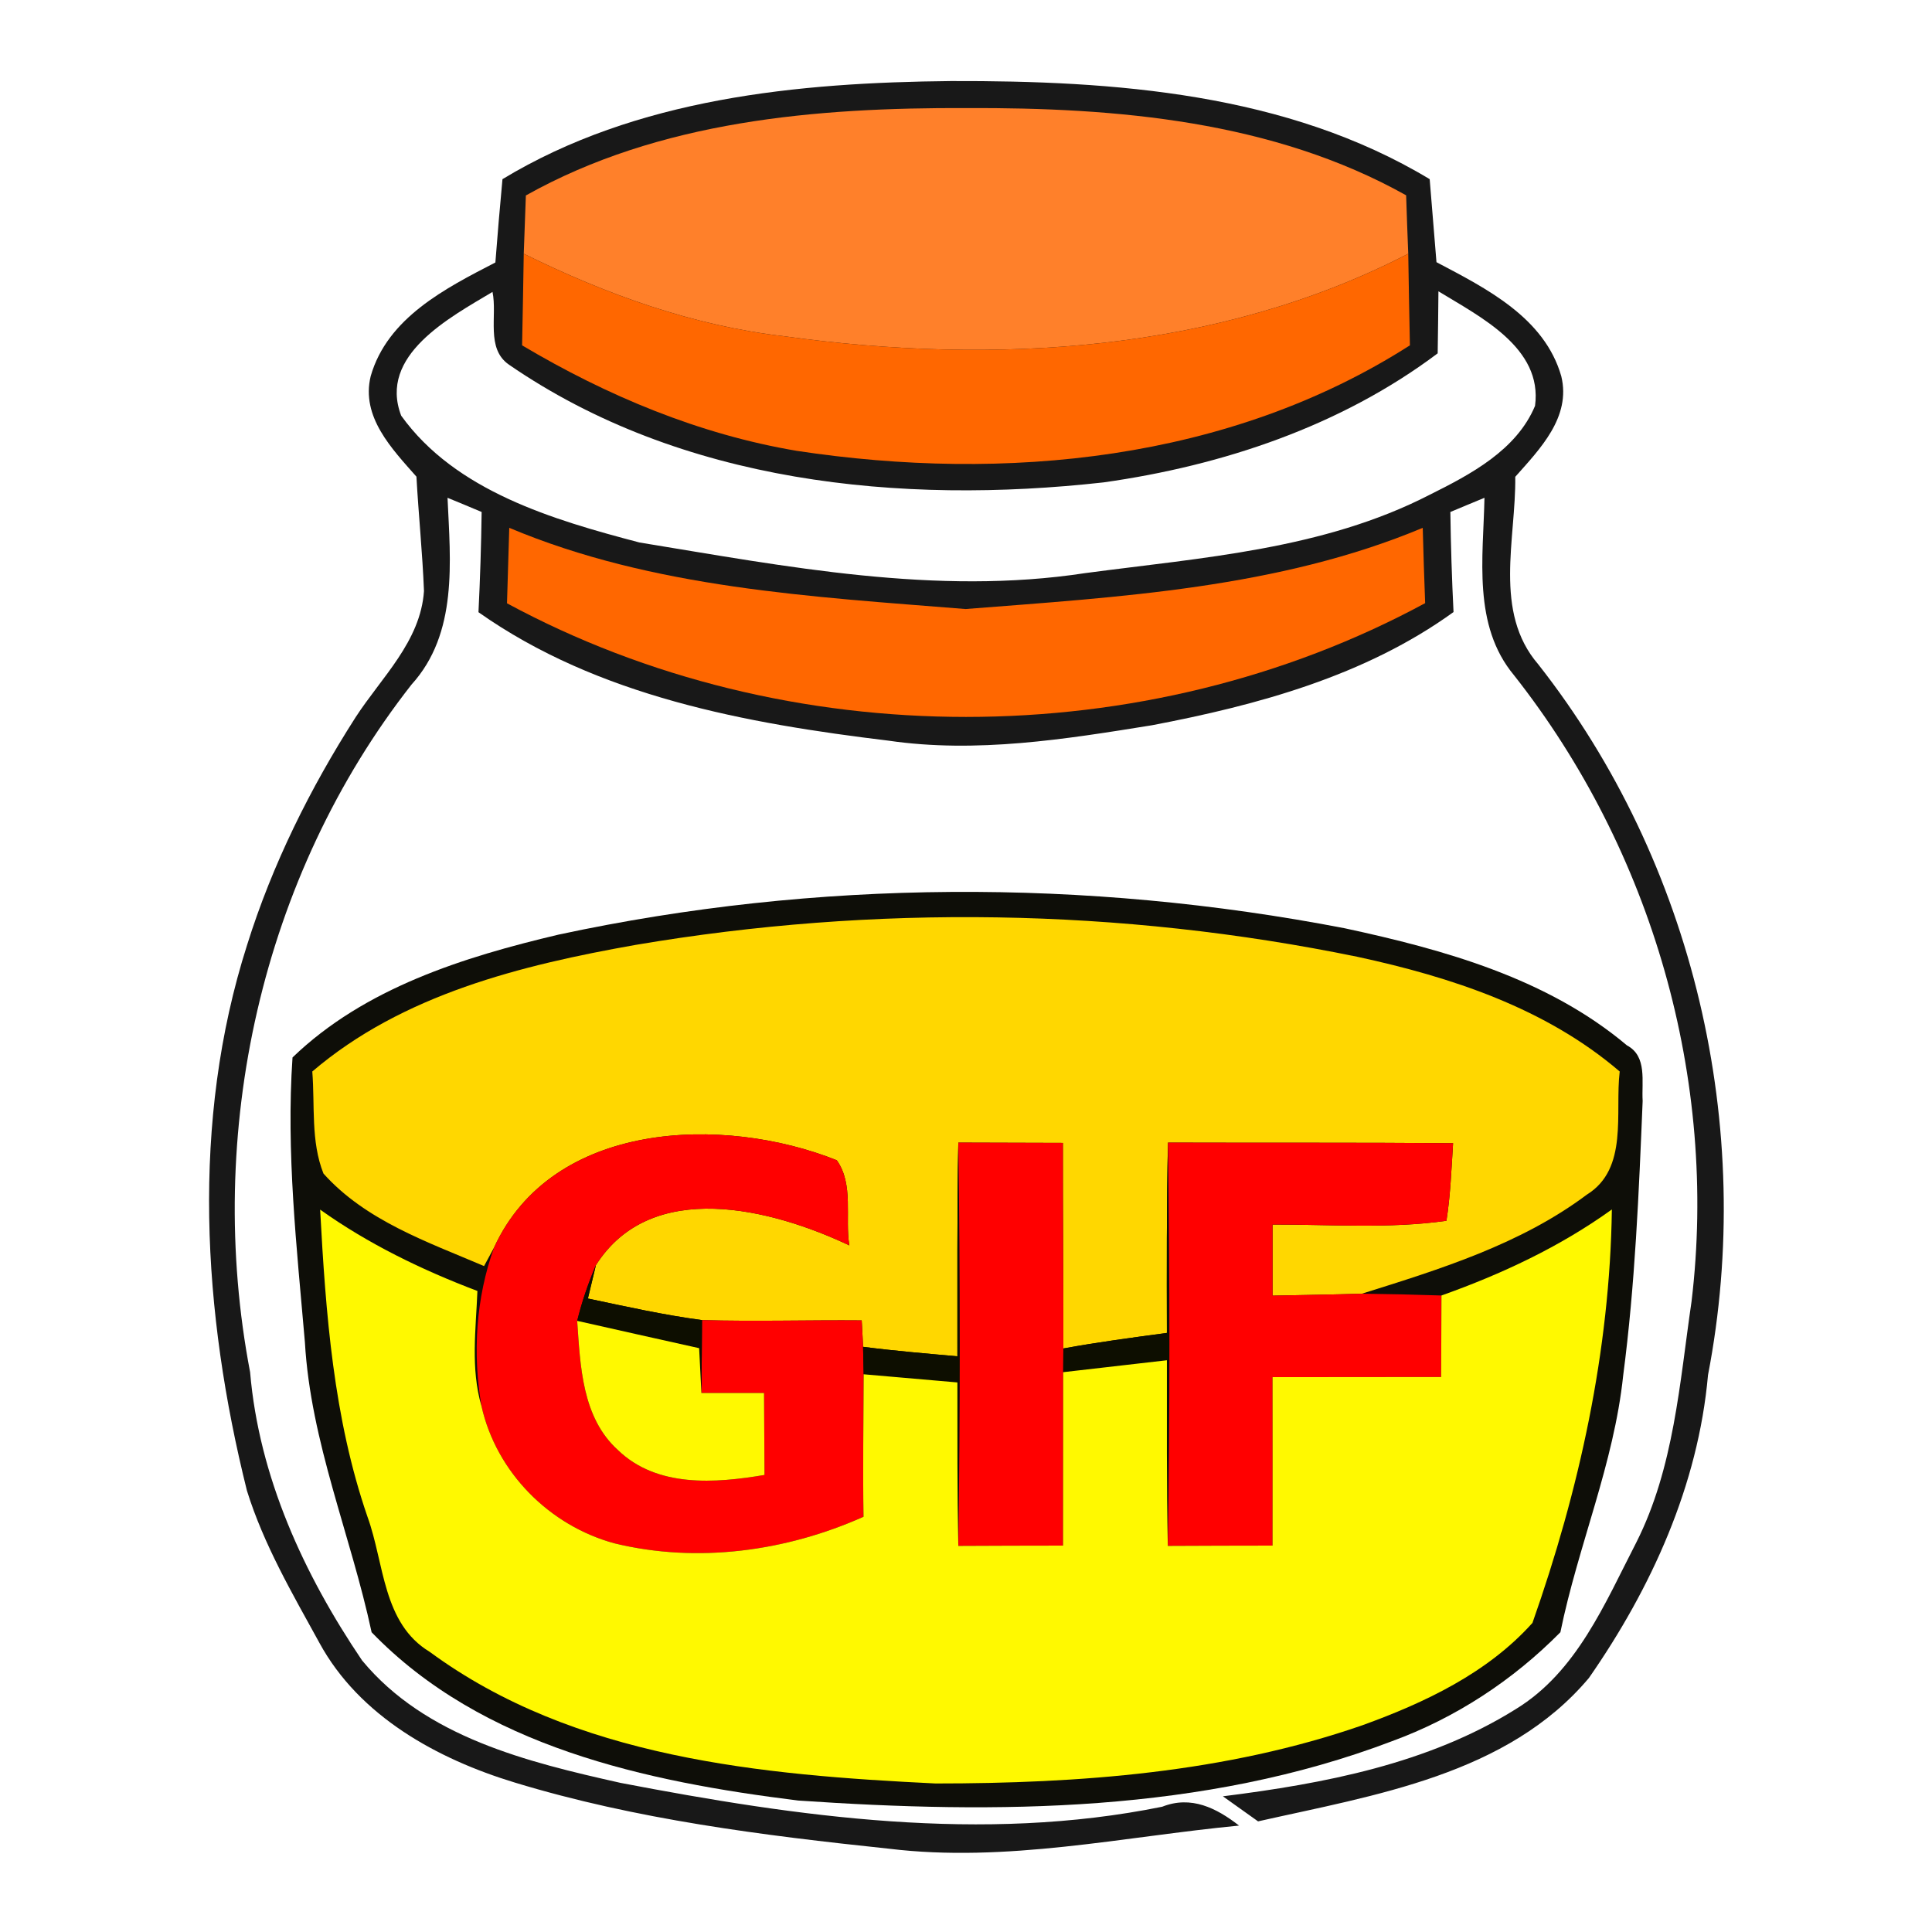
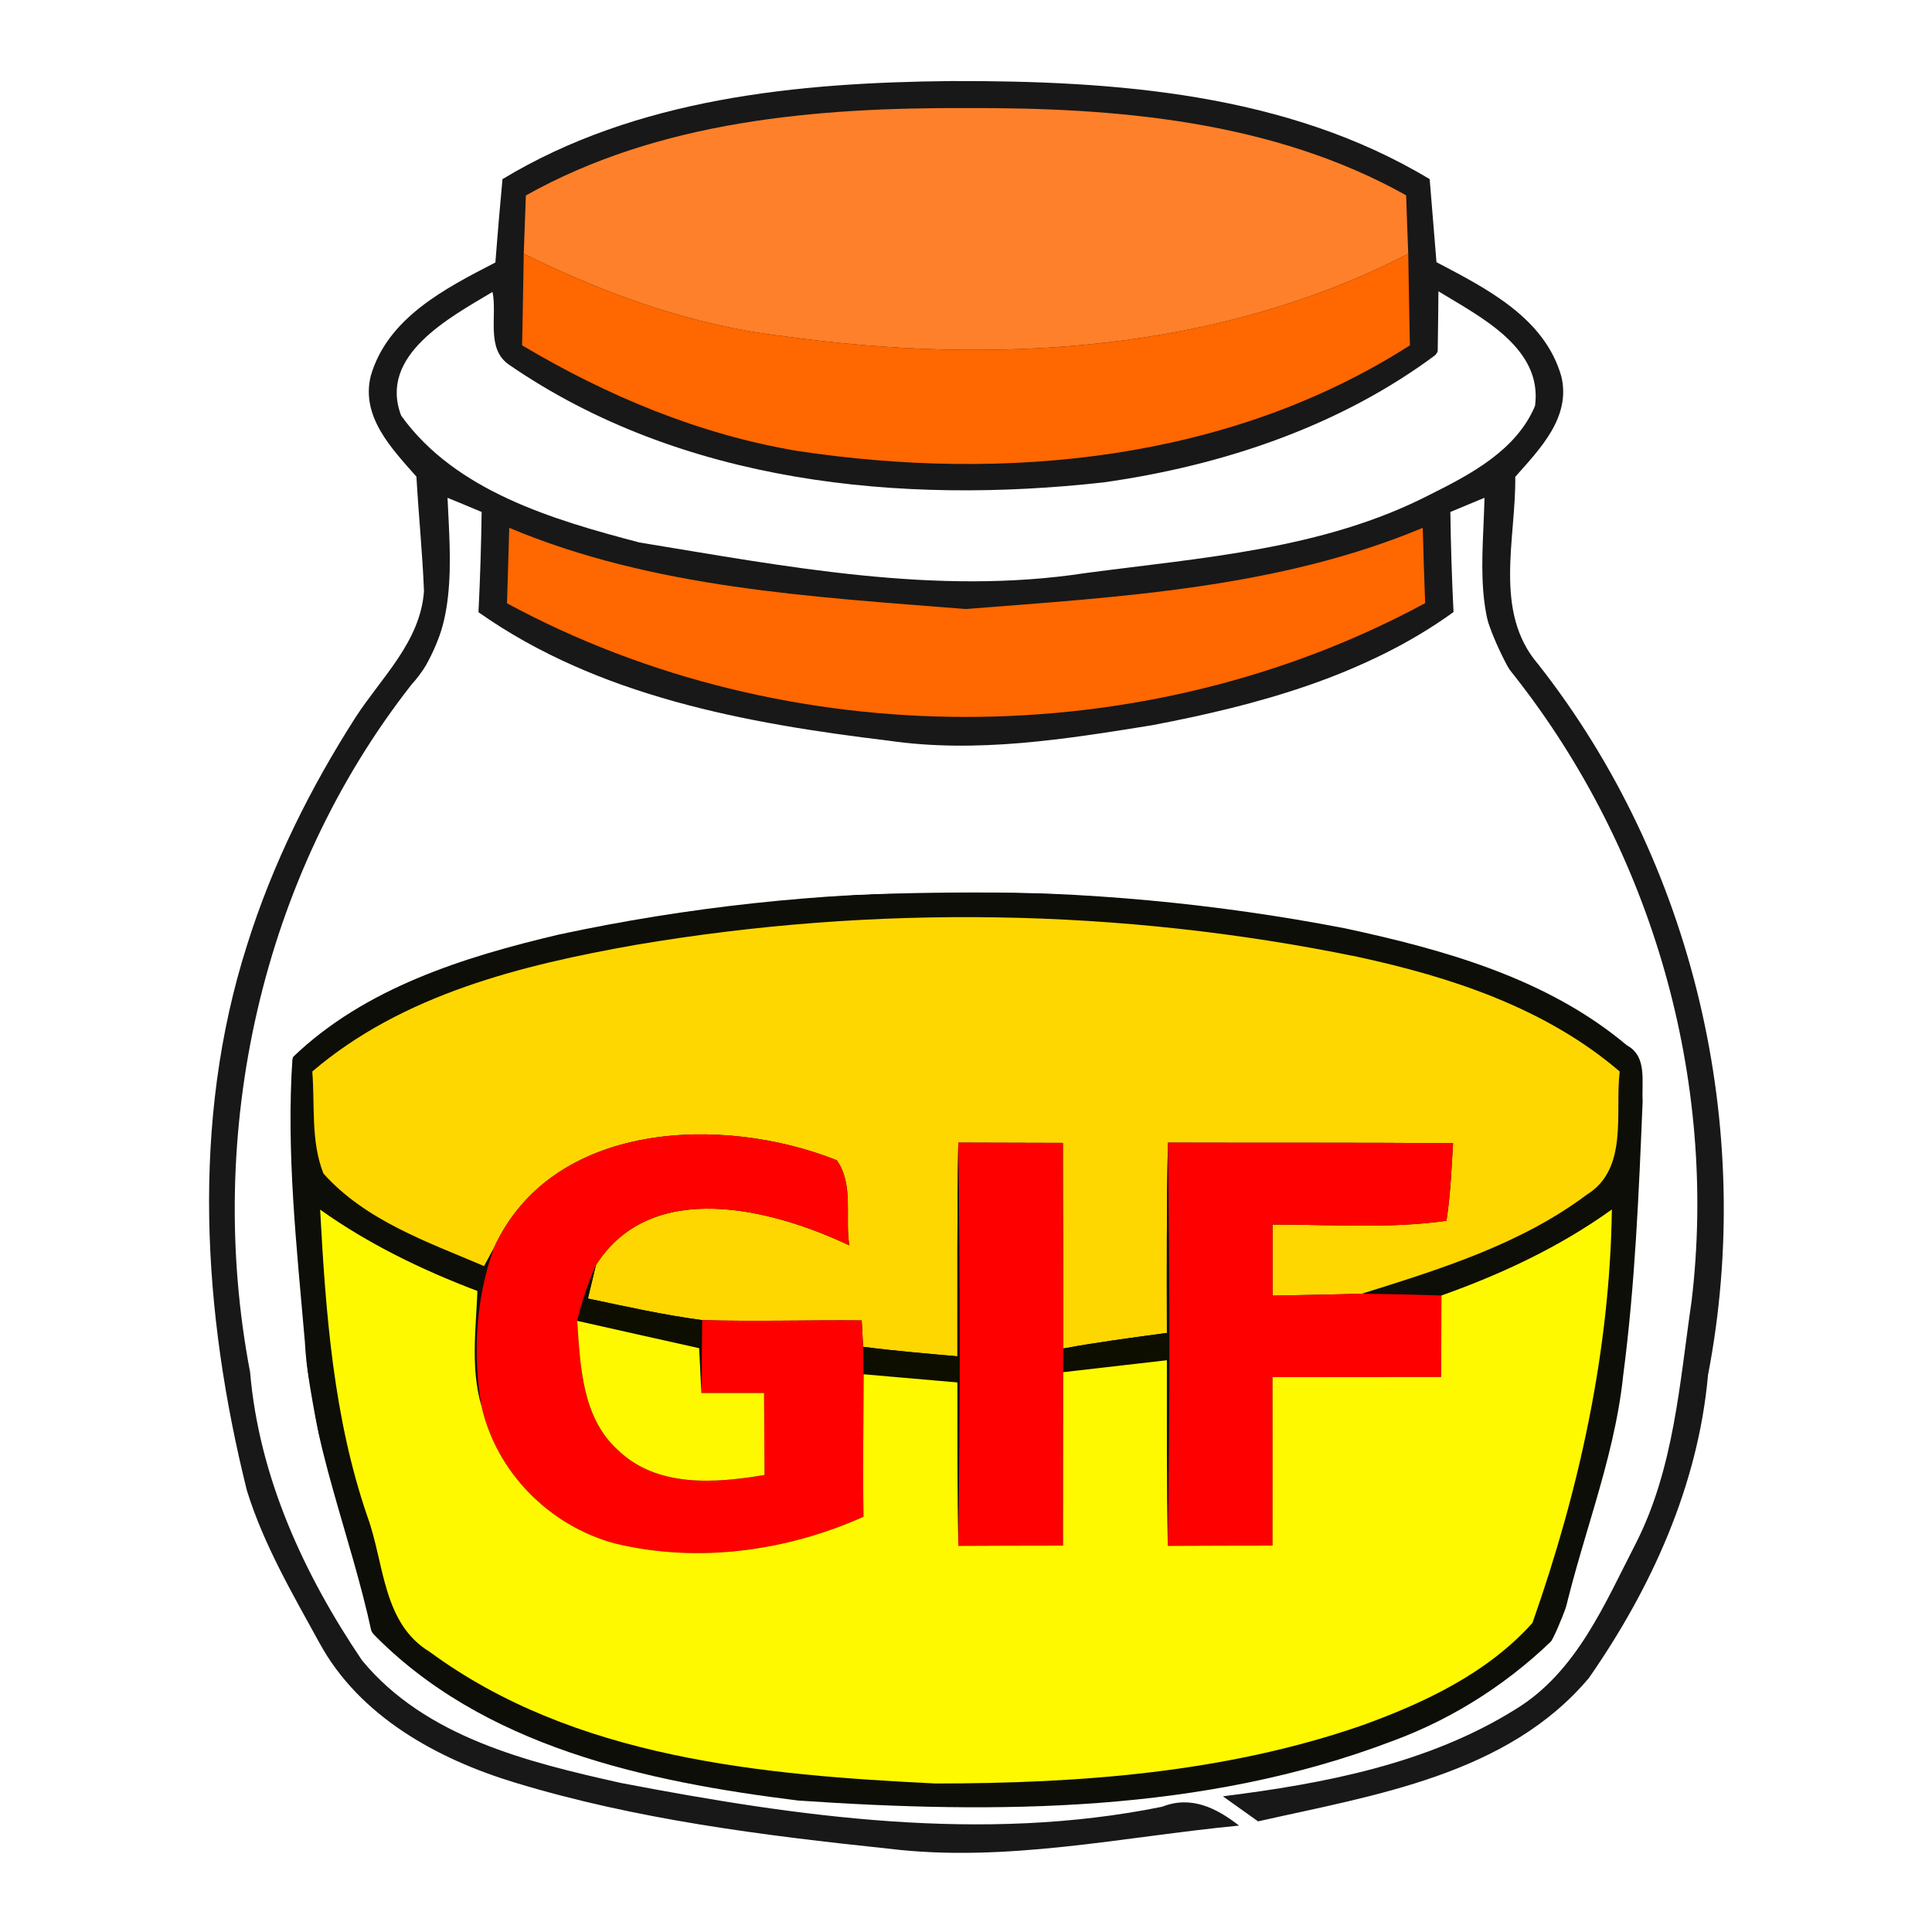
- <svg xmlns="http://www.w3.org/2000/svg" width="128pt" height="128pt" viewBox="0 0 128 128" version="1.1">
-   <path fill="#ffffff" d=" M 0.00 0.00 L 128.00 0.00 L 128.00 128.00 L 0.00 128.00 L 0.00 0.00 Z" />
-   <path fill="#181818" d=" M 33.29 11.87 C 42.16 6.50 52.85 5.47 63.01 5.37 C 73.81 5.34 85.25 6.16 94.72 11.87 C 94.87 13.70 95.02 15.53 95.17 17.37 C 98.47 19.11 102.33 21.04 103.44 24.93 C 104.10 27.64 102.02 29.75 100.39 31.59 C 100.44 35.72 98.92 40.54 101.91 44.01 C 112.24 57.15 116.32 74.72 113.16 91.10 C 112.51 98.40 109.41 105.22 105.27 111.17 C 99.87 117.59 91.07 118.93 83.35 120.67 C 82.57 120.12 81.79 119.56 81.02 119.01 C 87.71 118.17 94.63 116.86 100.43 113.23 C 104.47 110.76 106.33 106.22 108.41 102.19 C 110.91 97.24 111.28 91.61 112.07 86.22 C 113.83 71.52 109.46 56.35 100.31 44.74 C 97.55 41.43 98.27 36.95 98.35 32.98 C 97.59 33.29 96.84 33.61 96.09 33.92 C 96.12 36.13 96.19 38.35 96.30 40.55 C 90.45 44.78 83.31 46.72 76.32 48.05 C 70.56 48.98 64.69 49.92 58.86 49.07 C 49.44 47.93 39.61 46.14 31.70 40.56 C 31.81 38.34 31.88 36.13 31.91 33.92 C 31.16 33.60 30.40 33.29 29.65 32.98 C 29.84 37.20 30.35 41.96 27.26 45.36 C 17.29 58.08 13.55 75.09 16.57 90.91 C 17.16 97.85 20.13 104.30 23.99 110.01 C 28.20 115.10 34.95 116.74 41.11 118.12 C 52.90 120.38 65.08 122.12 77.00 119.70 C 78.92 118.94 80.60 119.79 82.09 120.95 C 74.38 121.69 66.66 123.43 58.88 122.48 C 50.54 121.60 42.16 120.55 34.11 118.10 C 28.97 116.54 23.81 113.71 21.16 108.84 C 19.37 105.58 17.47 102.33 16.36 98.76 C 13.42 86.97 12.63 74.32 16.37 62.61 C 18.04 57.27 20.55 52.22 23.56 47.52 C 25.28 44.87 27.86 42.50 28.09 39.16 C 27.99 36.63 27.73 34.11 27.59 31.58 C 25.97 29.74 23.90 27.62 24.56 24.92 C 25.67 21.05 29.51 19.10 32.82 17.39 C 32.96 15.55 33.12 13.71 33.29 11.87 Z" />
-   <path fill="#ff802a" d=" M 34.84 12.95 C 43.68 7.99 54.10 7.12 64.04 7.16 C 73.96 7.12 84.34 8.00 93.16 12.94 C 93.20 14.23 93.25 15.52 93.30 16.81 C 80.67 23.34 65.84 24.20 51.97 22.28 C 45.91 21.58 40.14 19.50 34.70 16.81 C 34.75 15.52 34.79 14.23 34.84 12.95 Z" />
-   <path fill="#ff6700" d=" M 34.70 16.81 C 40.14 19.50 45.91 21.58 51.97 22.28 C 65.84 24.20 80.67 23.34 93.30 16.81 C 93.33 18.83 93.37 20.85 93.41 22.88 C 81.43 30.54 66.59 31.96 52.79 29.87 C 46.32 28.78 40.21 26.22 34.59 22.88 C 34.63 20.85 34.67 18.83 34.70 16.81 Z" />
-   <path fill="#ffffff" d=" M 26.58 27.54 C 25.05 23.54 29.79 21.04 32.63 19.34 C 32.96 20.92 32.17 23.09 33.72 24.16 C 45.14 32.02 59.65 33.46 73.11 31.96 C 80.99 30.85 88.84 28.23 95.25 23.41 C 95.27 22.38 95.29 20.33 95.30 19.30 C 98.06 20.99 102.22 23.04 101.70 26.89 C 100.47 29.83 97.43 31.43 94.72 32.78 C 87.67 36.41 79.63 36.94 71.90 37.97 C 62.03 39.48 52.09 37.53 42.36 35.94 C 36.66 34.44 30.18 32.55 26.58 27.54 Z" />
-   <path fill="#ff6700" d=" M 63.97 40.35 C 74.16 39.55 84.71 38.97 94.26 34.97 C 94.30 36.63 94.36 38.29 94.42 39.96 C 75.84 50.01 52.17 50.01 33.59 39.97 C 33.64 38.30 33.69 36.64 33.74 34.97 C 43.27 38.98 53.79 39.53 63.97 40.35 Z" />
-   <path fill="#0e0e08" d=" M 37.01 61.92 C 54.09 58.25 71.94 58.19 89.09 61.50 C 95.69 62.92 102.52 64.82 107.79 69.26 C 109.15 69.98 108.75 71.67 108.83 72.94 C 108.58 79.01 108.33 85.10 107.54 91.13 C 106.93 96.97 104.55 102.41 103.38 108.14 C 100.23 111.33 96.43 113.82 92.22 115.36 C 79.71 120.12 66.05 120.19 52.88 119.29 C 42.81 118.04 31.95 115.73 24.62 108.14 C 23.24 101.70 20.58 95.55 20.20 88.92 C 19.66 82.66 18.95 76.32 19.38 70.06 C 24.15 65.46 30.70 63.41 37.01 61.92 Z" />
-   <path fill="#ffd700" d=" M 42.12 62.60 C 57.93 59.92 74.21 60.16 89.93 63.39 C 96.14 64.73 102.41 66.79 107.31 70.99 C 106.98 73.73 107.91 77.43 105.13 79.15 C 100.74 82.44 95.40 84.09 90.23 85.71 C 88.26 85.77 86.28 85.80 84.31 85.84 C 84.31 84.27 84.31 82.70 84.31 81.13 C 88.15 81.12 92.01 81.42 95.83 80.88 C 96.10 79.18 96.16 77.45 96.27 75.74 C 89.97 75.69 83.67 75.72 77.38 75.70 C 77.29 79.91 77.30 84.11 77.31 88.31 C 75.02 88.62 72.73 88.92 70.45 89.34 C 70.46 84.80 70.41 80.26 70.42 75.72 C 68.11 75.71 65.80 75.71 63.49 75.70 C 63.40 80.42 63.44 85.14 63.43 89.86 C 61.34 89.67 59.26 89.50 57.18 89.23 C 57.16 88.79 57.12 87.92 57.09 87.48 C 53.57 87.45 50.04 87.56 46.51 87.46 C 43.96 87.12 41.46 86.56 38.95 86.03 C 39.08 85.48 39.35 84.37 39.48 83.82 C 43.15 78.03 51.13 80.08 56.27 82.51 C 55.97 80.67 56.58 78.48 55.44 76.87 C 47.90 73.86 36.59 74.24 32.73 82.66 L 32.07 83.88 C 28.32 82.28 24.22 80.87 21.43 77.75 C 20.58 75.61 20.87 73.24 20.69 70.99 C 26.67 65.88 34.55 63.94 42.12 62.60 Z" />
-   <path fill="#ff0000" d=" M 32.73 82.66 C 36.59 74.24 47.90 73.86 55.44 76.87 C 56.58 78.48 55.97 80.67 56.27 82.51 C 51.13 80.08 43.15 78.03 39.48 83.82 C 38.97 85.02 38.55 86.25 38.24 87.51 C 38.45 90.49 38.55 93.91 40.94 96.07 C 43.53 98.57 47.38 98.27 50.65 97.72 C 50.64 95.91 50.63 94.10 50.62 92.29 C 49.24 92.29 47.85 92.29 46.47 92.29 C 46.49 90.68 46.50 89.07 46.51 87.46 C 50.04 87.56 53.57 87.45 57.09 87.48 C 57.12 87.92 57.16 88.79 57.18 89.23 C 57.19 89.69 57.21 90.60 57.22 91.05 C 57.21 94.20 57.16 97.34 57.21 100.49 C 52.08 102.78 46.21 103.59 40.71 102.25 C 36.40 101.08 32.88 97.54 31.90 93.16 C 31.30 89.67 31.53 86.00 32.73 82.66 Z" />
-   <path fill="#0d0e00" d=" M 63.43 89.86 C 63.44 85.14 63.40 80.42 63.49 75.70 C 63.62 84.60 63.62 93.51 63.49 102.42 C 63.42 98.81 63.43 95.20 63.43 91.59 C 61.36 91.41 59.29 91.23 57.22 91.05 C 57.21 90.60 57.19 89.69 57.18 89.23 C 59.26 89.50 61.34 89.67 63.43 89.86 Z" />
-   <path fill="#ff0000" d=" M 63.49 75.70 C 65.80 75.71 68.11 75.71 70.42 75.72 C 70.41 80.26 70.46 84.80 70.45 89.34 C 70.45 89.73 70.44 90.52 70.44 90.91 C 70.43 94.74 70.44 98.57 70.43 102.40 C 68.11 102.40 65.80 102.41 63.49 102.42 C 63.62 93.51 63.62 84.60 63.49 75.70 Z" />
-   <path fill="#0d0e00" d=" M 77.31 88.31 C 77.30 84.11 77.29 79.91 77.38 75.70 C 77.50 84.61 77.52 93.52 77.37 102.42 C 77.29 98.32 77.31 94.22 77.31 90.12 C 75.02 90.38 72.73 90.65 70.44 90.91 C 70.44 90.52 70.45 89.73 70.45 89.34 C 72.73 88.92 75.02 88.62 77.31 88.31 Z" />
-   <path fill="#ff0000" d=" M 77.38 75.70 C 83.67 75.72 89.97 75.69 96.27 75.74 C 96.16 77.45 96.10 79.18 95.83 80.88 C 92.01 81.42 88.15 81.12 84.31 81.13 C 84.31 82.70 84.31 84.27 84.31 85.84 C 86.28 85.80 88.26 85.77 90.23 85.71 C 91.99 85.73 93.74 85.77 95.50 85.83 C 95.49 87.63 95.49 89.43 95.48 91.23 C 91.76 91.23 88.04 91.24 84.31 91.24 C 84.32 94.96 84.31 98.67 84.31 102.40 C 82.00 102.40 79.68 102.41 77.37 102.42 C 77.52 93.52 77.50 84.61 77.38 75.70 Z" />
-   <path fill="#fff900" d=" M 21.21 80.14 C 24.41 82.42 27.96 84.14 31.63 85.53 C 31.53 88.07 31.17 90.68 31.90 93.16 C 32.88 97.54 36.40 101.08 40.71 102.25 C 46.21 103.59 52.08 102.78 57.21 100.49 C 57.16 97.34 57.21 94.20 57.22 91.05 C 59.29 91.23 61.36 91.41 63.43 91.59 C 63.43 95.20 63.42 98.81 63.49 102.42 C 65.80 102.41 68.11 102.40 70.43 102.40 C 70.44 98.57 70.43 94.74 70.44 90.91 C 72.73 90.65 75.02 90.38 77.31 90.12 C 77.31 94.22 77.29 98.32 77.37 102.42 C 79.68 102.41 82.00 102.40 84.31 102.40 C 84.31 98.67 84.32 94.96 84.31 91.24 C 88.04 91.24 91.76 91.23 95.48 91.23 C 95.49 89.43 95.49 87.63 95.50 85.83 C 99.49 84.41 103.34 82.61 106.79 80.13 C 106.66 89.51 104.63 98.72 101.53 107.52 C 98.56 110.84 94.39 112.81 90.27 114.30 C 81.21 117.45 71.50 118.16 61.98 118.16 C 50.47 117.60 38.05 116.49 28.47 109.44 C 25.34 107.55 25.47 103.58 24.35 100.50 C 22.09 93.95 21.58 87.00 21.21 80.14 Z" />
-   <path fill="#0d0e00" d=" M 38.24 87.51 C 38.55 86.25 38.97 85.02 39.48 83.82 C 39.35 84.37 39.08 85.48 38.95 86.03 C 41.46 86.56 43.96 87.12 46.51 87.46 C 46.50 89.07 46.49 90.68 46.47 92.29 C 46.42 91.30 46.37 90.31 46.32 89.32 C 43.63 88.72 40.93 88.12 38.24 87.51 Z" />
-   <path fill="#fff900" d=" M 38.24 87.51 C 40.93 88.12 43.63 88.72 46.32 89.32 C 46.37 90.31 46.42 91.30 46.47 92.29 C 47.85 92.29 49.24 92.29 50.62 92.29 C 50.63 94.10 50.64 95.91 50.65 97.72 C 47.38 98.27 43.53 98.57 40.94 96.07 C 38.55 93.91 38.45 90.49 38.24 87.51 Z" />
+ <svg xmlns="http://www.w3.org/2000/svg" width="128pt" height="128pt" viewBox="0 0 128 128" version="1.1" id="svg2">
+   <defs id="defs38" />
+   <path d=" M 0.00 0.00 L 128.00 0.00 L 128.00 128.00 L 0.00 128.00 L 0.00 0.00 Z" id="path4" fill="#ffffff" />
+   <path fill="#181818" d=" M 33.29 11.87 C 42.16 6.50 52.85 5.47 63.01 5.37 C 73.81 5.34 85.25 6.16 94.72 11.87 C 94.87 13.70 95.02 15.53 95.17 17.37 C 98.47 19.11 102.33 21.04 103.44 24.93 C 104.10 27.64 102.02 29.75 100.39 31.59 C 100.44 35.72 98.92 40.54 101.91 44.01 C 112.24 57.15 116.32 74.72 113.16 91.10 C 112.51 98.40 109.41 105.22 105.27 111.17 C 99.87 117.59 91.07 118.93 83.35 120.67 C 82.57 120.12 81.79 119.56 81.02 119.01 C 87.71 118.17 94.63 116.86 100.43 113.23 C 104.47 110.76 106.33 106.22 108.41 102.19 C 110.91 97.24 111.28 91.61 112.07 86.22 C 113.83 71.52 109.46 56.35 100.31 44.74 C 97.55 41.43 98.27 36.95 98.35 32.98 C 97.59 33.29 96.84 33.61 96.09 33.92 C 96.12 36.13 96.19 38.35 96.30 40.55 C 90.45 44.78 83.31 46.72 76.32 48.05 C 70.56 48.98 64.69 49.92 58.86 49.07 C 49.44 47.93 39.61 46.14 31.70 40.56 C 31.81 38.34 31.88 36.13 31.91 33.92 C 31.16 33.60 30.40 33.29 29.65 32.98 C 29.84 37.20 30.35 41.96 27.26 45.36 C 17.29 58.08 13.55 75.09 16.57 90.91 C 17.16 97.85 20.13 104.30 23.99 110.01 C 28.20 115.10 34.95 116.74 41.11 118.12 C 52.90 120.38 65.08 122.12 77.00 119.70 C 78.92 118.94 80.60 119.79 82.09 120.95 C 74.38 121.69 66.66 123.43 58.88 122.48 C 50.54 121.60 42.16 120.55 34.11 118.10 C 28.97 116.54 23.81 113.71 21.16 108.84 C 19.37 105.58 17.47 102.33 16.36 98.76 C 13.42 86.97 12.63 74.32 16.37 62.61 C 18.04 57.27 20.55 52.22 23.56 47.52 C 25.28 44.87 27.86 42.50 28.09 39.16 C 27.99 36.63 27.73 34.11 27.59 31.58 C 25.97 29.74 23.90 27.62 24.56 24.92 C 25.67 21.05 29.51 19.10 32.82 17.39 C 32.96 15.55 33.12 13.71 33.29 11.87 Z" id="path6" />
+   <path fill="#ff802a" d=" M 34.84 12.95 C 43.68 7.99 54.10 7.12 64.04 7.16 C 73.96 7.12 84.34 8.00 93.16 12.94 C 93.20 14.23 93.25 15.52 93.30 16.81 C 80.67 23.34 65.84 24.20 51.97 22.28 C 45.91 21.58 40.14 19.50 34.70 16.81 C 34.75 15.52 34.79 14.23 34.84 12.95 Z" id="path8" />
+   <path fill="#ff6700" d=" M 34.70 16.81 C 40.14 19.50 45.91 21.58 51.97 22.28 C 65.84 24.20 80.67 23.34 93.30 16.81 C 93.33 18.83 93.37 20.85 93.41 22.88 C 81.43 30.54 66.59 31.96 52.79 29.87 C 46.32 28.78 40.21 26.22 34.59 22.88 C 34.63 20.85 34.67 18.83 34.70 16.81 Z" id="path10" />
+   <path fill="#ffffff" d=" M 26.58 27.54 C 25.05 23.54 29.79 21.04 32.63 19.34 C 32.96 20.92 32.17 23.09 33.72 24.16 C 45.14 32.02 59.65 33.46 73.11 31.96 C 80.99 30.85 88.84 28.23 95.25 23.41 C 95.27 22.38 95.29 20.33 95.30 19.30 C 98.06 20.99 102.22 23.04 101.70 26.89 C 100.47 29.83 97.43 31.43 94.72 32.78 C 87.67 36.41 79.63 36.94 71.90 37.97 C 62.03 39.48 52.09 37.53 42.36 35.94 C 36.66 34.44 30.18 32.55 26.58 27.54 Z" id="path12" />
+   <path fill="#ff6700" d=" M 63.97 40.35 C 74.16 39.55 84.71 38.97 94.26 34.97 C 94.30 36.63 94.36 38.29 94.42 39.96 C 75.84 50.01 52.17 50.01 33.59 39.97 C 33.64 38.30 33.69 36.64 33.74 34.97 C 43.27 38.98 53.79 39.53 63.97 40.35 Z" id="path14" />
+   <path fill="#0e0e08" d=" M 37.01 61.92 C 54.09 58.25 71.94 58.19 89.09 61.50 C 95.69 62.92 102.52 64.82 107.79 69.26 C 109.15 69.98 108.75 71.67 108.83 72.94 C 108.58 79.01 108.33 85.10 107.54 91.13 C 106.93 96.97 104.55 102.41 103.38 108.14 C 100.23 111.33 96.43 113.82 92.22 115.36 C 79.71 120.12 66.05 120.19 52.88 119.29 C 42.81 118.04 31.95 115.73 24.62 108.14 C 23.24 101.70 20.58 95.55 20.20 88.92 C 19.66 82.66 18.95 76.32 19.38 70.06 C 24.15 65.46 30.70 63.41 37.01 61.92 Z" id="path16" />
+   <path fill="#ffd700" d=" M 42.12 62.60 C 57.93 59.92 74.21 60.16 89.93 63.39 C 96.14 64.73 102.41 66.79 107.31 70.99 C 106.98 73.73 107.91 77.43 105.13 79.15 C 100.74 82.44 95.40 84.09 90.23 85.71 C 88.26 85.77 86.28 85.80 84.31 85.84 C 84.31 84.27 84.31 82.70 84.31 81.13 C 88.15 81.12 92.01 81.42 95.83 80.88 C 96.10 79.18 96.16 77.45 96.27 75.74 C 89.97 75.69 83.67 75.72 77.38 75.70 C 77.29 79.91 77.30 84.11 77.31 88.31 C 75.02 88.62 72.73 88.92 70.45 89.34 C 70.46 84.80 70.41 80.26 70.42 75.72 C 68.11 75.71 65.80 75.71 63.49 75.70 C 63.40 80.42 63.44 85.14 63.43 89.86 C 61.34 89.67 59.26 89.50 57.18 89.23 C 57.16 88.79 57.12 87.92 57.09 87.48 C 53.57 87.45 50.04 87.56 46.51 87.46 C 43.96 87.12 41.46 86.56 38.95 86.03 C 39.08 85.48 39.35 84.37 39.48 83.82 C 43.15 78.03 51.13 80.08 56.27 82.51 C 55.97 80.67 56.58 78.48 55.44 76.87 C 47.90 73.86 36.59 74.24 32.73 82.66 L 32.07 83.88 C 28.32 82.28 24.22 80.87 21.43 77.75 C 20.58 75.61 20.87 73.24 20.69 70.99 C 26.67 65.88 34.55 63.94 42.12 62.60 Z" id="path18" />
+   <path fill="#ff0000" d=" M 32.73 82.66 C 36.59 74.24 47.90 73.86 55.44 76.87 C 56.58 78.48 55.97 80.67 56.27 82.51 C 51.13 80.08 43.15 78.03 39.48 83.82 C 38.97 85.02 38.55 86.25 38.24 87.51 C 38.45 90.49 38.55 93.91 40.94 96.07 C 43.53 98.57 47.38 98.27 50.65 97.72 C 50.64 95.91 50.63 94.10 50.62 92.29 C 49.24 92.29 47.85 92.29 46.47 92.29 C 46.49 90.68 46.50 89.07 46.51 87.46 C 50.04 87.56 53.57 87.45 57.09 87.48 C 57.12 87.92 57.16 88.79 57.18 89.23 C 57.19 89.69 57.21 90.60 57.22 91.05 C 57.21 94.20 57.16 97.34 57.21 100.49 C 52.08 102.78 46.21 103.59 40.71 102.25 C 36.40 101.08 32.88 97.54 31.90 93.16 C 31.30 89.67 31.53 86.00 32.73 82.66 Z" id="path20" />
+   <path fill="#0d0e00" d=" M 63.43 89.86 C 63.44 85.14 63.40 80.42 63.49 75.70 C 63.62 84.60 63.62 93.51 63.49 102.42 C 63.42 98.81 63.43 95.20 63.43 91.59 C 61.36 91.41 59.29 91.23 57.22 91.05 C 57.21 90.60 57.19 89.69 57.18 89.23 C 59.26 89.50 61.34 89.67 63.43 89.86 Z" id="path22" />
+   <path fill="#ff0000" d=" M 63.49 75.70 C 65.80 75.71 68.11 75.71 70.42 75.72 C 70.41 80.26 70.46 84.80 70.45 89.34 C 70.45 89.73 70.44 90.52 70.44 90.91 C 70.43 94.74 70.44 98.57 70.43 102.40 C 68.11 102.40 65.80 102.41 63.49 102.42 C 63.62 93.51 63.62 84.60 63.49 75.70 Z" id="path24" />
+   <path fill="#0d0e00" d=" M 77.31 88.31 C 77.30 84.11 77.29 79.91 77.38 75.70 C 77.50 84.61 77.52 93.52 77.37 102.42 C 77.29 98.32 77.31 94.22 77.31 90.12 C 75.02 90.38 72.73 90.65 70.44 90.91 C 70.44 90.52 70.45 89.73 70.45 89.34 C 72.73 88.92 75.02 88.62 77.31 88.31 Z" id="path26" />
+   <path fill="#ff0000" d=" M 77.38 75.70 C 83.67 75.72 89.97 75.69 96.27 75.74 C 96.16 77.45 96.10 79.18 95.83 80.88 C 92.01 81.42 88.15 81.12 84.31 81.13 C 84.31 82.70 84.31 84.27 84.31 85.84 C 86.28 85.80 88.26 85.77 90.23 85.71 C 91.99 85.73 93.74 85.77 95.50 85.83 C 95.49 87.63 95.49 89.43 95.48 91.23 C 91.76 91.23 88.04 91.24 84.31 91.24 C 84.32 94.96 84.31 98.67 84.31 102.40 C 82.00 102.40 79.68 102.41 77.37 102.42 C 77.52 93.52 77.50 84.61 77.38 75.70 Z" id="path28" />
+   <path fill="#fff900" d=" M 21.21 80.14 C 24.41 82.42 27.96 84.14 31.63 85.53 C 31.53 88.07 31.17 90.68 31.90 93.16 C 32.88 97.54 36.40 101.08 40.71 102.25 C 46.21 103.59 52.08 102.78 57.21 100.49 C 57.16 97.34 57.21 94.20 57.22 91.05 C 59.29 91.23 61.36 91.41 63.43 91.59 C 63.43 95.20 63.42 98.81 63.49 102.42 C 65.80 102.41 68.11 102.40 70.43 102.40 C 70.44 98.57 70.43 94.74 70.44 90.91 C 72.73 90.65 75.02 90.38 77.31 90.12 C 77.31 94.22 77.29 98.32 77.37 102.42 C 79.68 102.41 82.00 102.40 84.31 102.40 C 84.31 98.67 84.32 94.96 84.31 91.24 C 88.04 91.24 91.76 91.23 95.48 91.23 C 95.49 89.43 95.49 87.63 95.50 85.83 C 99.49 84.41 103.34 82.61 106.79 80.13 C 106.66 89.51 104.63 98.72 101.53 107.52 C 98.56 110.84 94.39 112.81 90.27 114.30 C 81.21 117.45 71.50 118.16 61.98 118.16 C 50.47 117.60 38.05 116.49 28.47 109.44 C 25.34 107.55 25.47 103.58 24.35 100.50 C 22.09 93.95 21.58 87.00 21.21 80.14 Z" id="path30" />
+   <path fill="#0d0e00" d=" M 38.24 87.51 C 38.55 86.25 38.97 85.02 39.48 83.82 C 39.35 84.37 39.08 85.48 38.95 86.03 C 41.46 86.56 43.96 87.12 46.51 87.46 C 46.50 89.07 46.49 90.68 46.47 92.29 C 46.42 91.30 46.37 90.31 46.32 89.32 C 43.63 88.72 40.93 88.12 38.24 87.51 Z" id="path32" />
+   <path fill="#fff900" d=" M 38.24 87.51 C 40.93 88.12 43.63 88.72 46.32 89.32 C 46.37 90.31 46.42 91.30 46.47 92.29 C 47.85 92.29 49.24 92.29 50.62 92.29 C 50.63 94.10 50.64 95.91 50.65 97.72 C 47.38 98.27 43.53 98.57 40.94 96.07 C 38.55 93.91 38.45 90.49 38.24 87.51 Z" id="path34" />
+   <path style="fill:#ffffff" d="m 114.712,144.606 c 5.864,-2.236 10.7,-5.149 13.319,-8.025 1.426,-1.566 4.824,-12.535 6.27,-20.242 0.685,-3.651 2.105,-21.251 2.105,-26.092 0,-3.022 -1.685,-4.712 -7.985,-8.011 -5.438,-2.848 -14.569,-5.397 -25.235,-7.045 -11.939,-1.845 -36.675,-1.664 -48.475,0.354 -14.259,2.439 -21.952,5.167 -28.644,10.158 -2.189,1.633 -2.203,1.681 -2.201,7.495 0.005,12.812 1.934,25.809 5.807,39.132 0.881,3.031 1.598,3.98 4.882,6.46 2.117,1.599 6.146,3.909 8.952,5.134 5.924,2.587 4.849,2.991 -1.667,0.626 -8.094,-2.938 -11.681,-6.241 -15.913,-14.653 -2.702,-5.372 -3.903,-9.552 -5.087,-17.714 -1.227,-8.457 -1.324,-15.064 -0.321,-21.817 1.677,-11.294 5.515,-21.278 11.618,-30.223 4.33,-6.347 5.217,-8.73 5.255,-14.123 0.024,-3.462 0.212,-4.146 1.047,-3.826 0.756,0.29 1.017,1.492 1.017,4.675 l 0,4.284 3.573,2.045 c 7.253,4.15 20.597,7.568 33.715,8.635 5.742,0.467 17.694,-0.977 26.191,-3.165 2.934,-0.756 8.19,-2.778 11.679,-4.495 l 6.344,-3.121 -0.273,-4.287 c -0.204,-3.209 -0.038,-4.377 0.661,-4.646 1.56,-0.599 1.667,-0.441 1.245,1.845 -0.838,4.538 0.523,9.015 4.571,15.036 12.062,17.941 15.574,37.131 10.918,59.651 -1.224,5.918 -6.2,16.22 -9.45,19.564 -2.793,2.873 -8.373,5.905 -13.872,7.538 -6.139,1.823 -6.165,1.184 -0.046,-1.149 l 0,0 z" id="path3025" transform="scale(0.8,0.8)" />
+   <path style="fill:#ffffff" d="M 67.932,46.892 C 57.437,45.535 52.572,44.564 47.072,42.73 38.905,40.005 33.356,35.788 33.356,32.305 c 0,-1.857 2.964,-5.232 5.932,-6.756 1.442,-0.741 1.525,-0.652 1.525,1.622 0,2.165 0.355,2.629 3.559,4.645 19.343,12.17 52.621,12.018 71.862,-0.33 2.817,-1.808 3.223,-2.361 3.223,-4.394 0,-2.654 0.65,-2.527 4.555,0.895 4.549,3.986 3.086,7.664 -4.785,12.024 -5.333,2.954 -9.592,4.196 -20.108,5.862 -11.311,1.792 -22.412,2.155 -31.186,1.02 l 0,0 z" id="path3027" transform="scale(0.8,0.8)" />
</svg>
